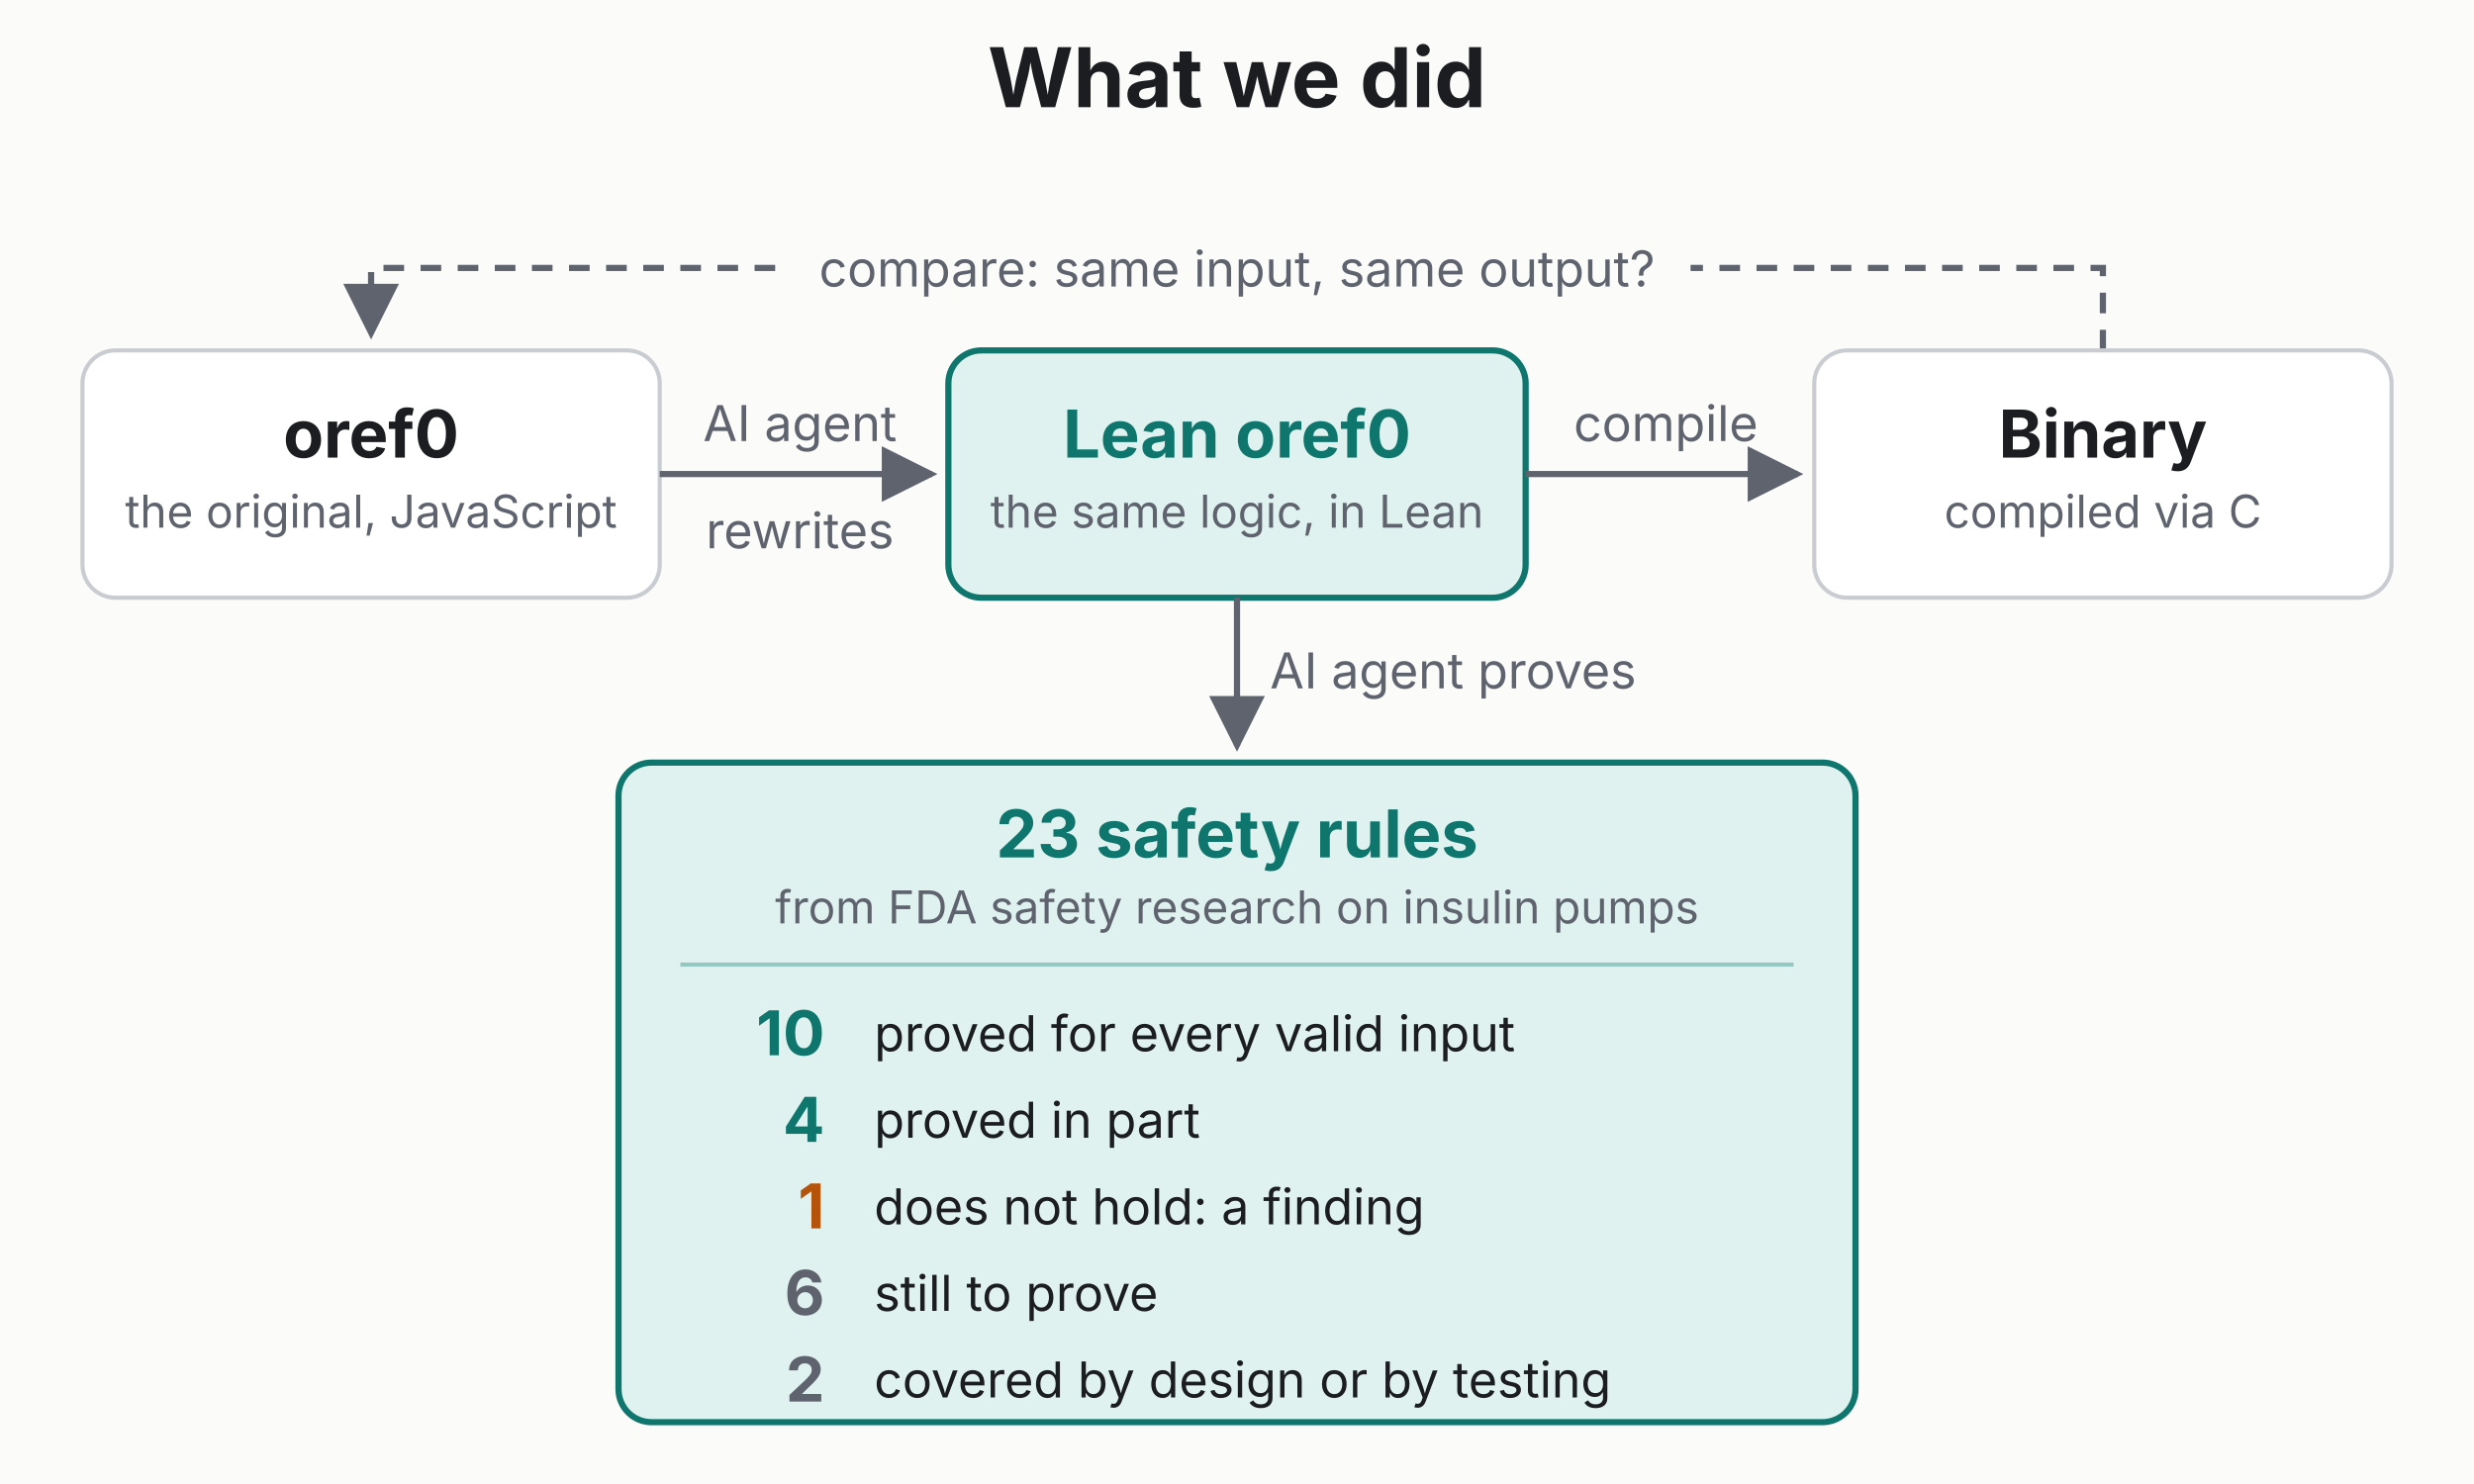
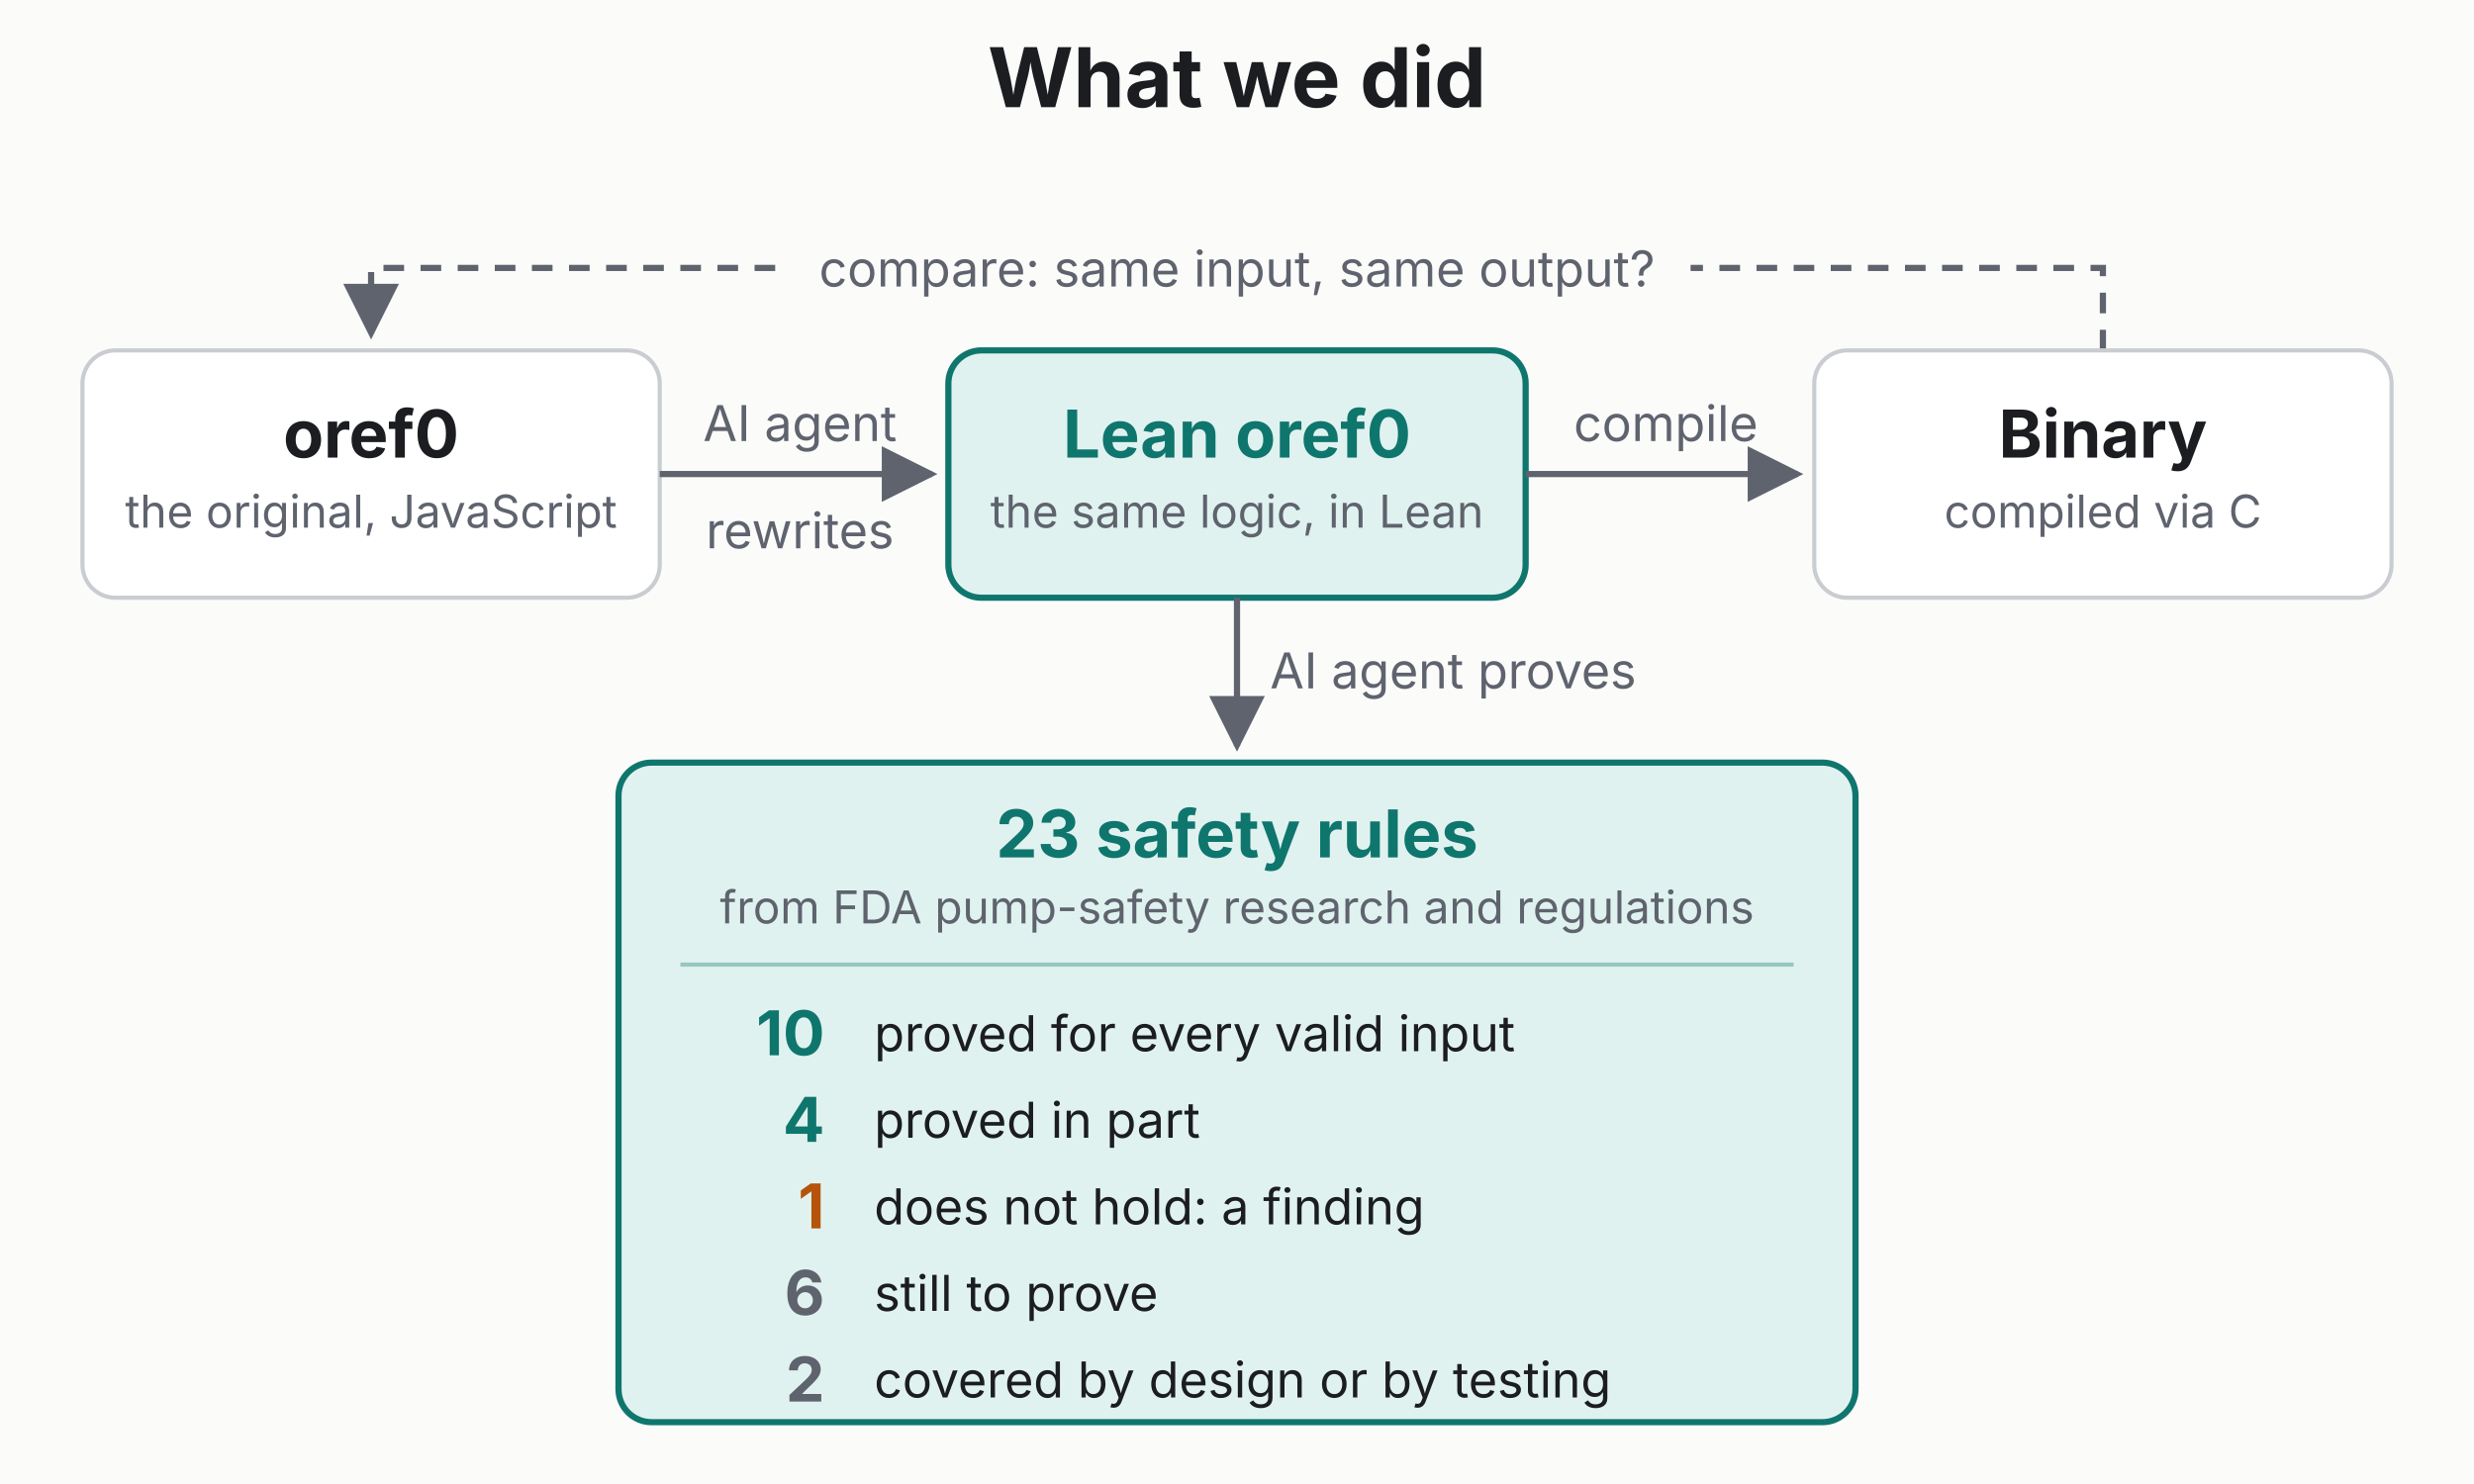
- <svg xmlns="http://www.w3.org/2000/svg" viewBox="0 0 1200 720" width="1200" height="720" role="img" aria-label="What we did. An AI agent rewrote oref0 from JavaScript into Lean, then compiled the Lean version into a binary, through C, and compared it with the original. On the Lean version it proved safety rules taken from FDA research: of 23 rules, 10 are proved for every input, 4 in part, 1 does not hold (a finding), 6 are still to prove and 2 are covered by design or testing.">
+ <svg xmlns="http://www.w3.org/2000/svg" viewBox="0 0 1200 720" width="1200" height="720" role="img" aria-label="What we did. An AI agent rewrote oref0 from JavaScript into Lean, then compiled the Lean version into a binary, through C, and compared it with the original. On the Lean version it proved safety rules adapted from FDA pump-safety research and regulations: of 23 rules, 10 are proved for every input, 4 in part, 1 does not hold (a finding), 6 are still to prove and 2 are covered by design or testing.">
  <defs>
    <marker id="head" viewBox="0 0 10 10" refX="9" refY="5" markerWidth="9" markerHeight="9" orient="auto-start-reverse">
      <path d="M0 0 L10 5 L0 10 z" fill="#5e636e" />
    </marker>
  </defs>
  <style>
    text { font-family: Inter, "Helvetica Neue", Arial, sans-serif; fill: #1b1d21; }
    .box { fill: #ffffff; stroke: #c9ccd1; stroke-width: 2; }
    .main { fill: #e0f2ef; stroke: #0f766e; stroke-width: 3; }
    .heading { font-size: 40px; font-weight: 700; }
    .title { font-size: 32px; font-weight: 700; }
    .sub { font-size: 22px; fill: #5e636e; }
    .label { font-size: 24px; fill: #5e636e; }
    .accent { fill: #0f766e; }
    .warn { fill: #b45309; }
    .num { font-size: 30px; font-weight: 700; }
    .item { font-size: 24px; }
    .line { stroke: #5e636e; stroke-width: 3; fill: none; }
    .dash { stroke-dasharray: 10 8; }
  </style>
  <rect id="bg" width="1200" height="720" fill="#fbfbfa" />
  <text class="heading" x="600" y="52" text-anchor="middle">What we did</text>
  <path class="line dash" d="M1020 170 V130 H180 V162" marker-end="url(#head)" />
  <rect x="380" y="112" width="440" height="36" fill="#fbfbfa" />
  <text class="label" x="600" y="139" text-anchor="middle">compare: same input, same output?</text>
  <rect class="box" x="40" y="170" width="280" height="120" rx="16" />
  <text class="title" x="180" y="222" text-anchor="middle">oref0</text>
  <text class="sub" x="180" y="256" text-anchor="middle">the original, JavaScript</text>
  <rect class="main" x="460" y="170" width="280" height="120" rx="16" />
  <text class="title accent" x="600" y="222" text-anchor="middle">Lean oref0</text>
  <text class="sub" x="600" y="256" text-anchor="middle">the same logic, in Lean</text>
  <rect class="box" x="880" y="170" width="280" height="120" rx="16" />
  <text class="title" x="1020" y="222" text-anchor="middle">Binary</text>
  <text class="sub" x="1020" y="256" text-anchor="middle">compiled via C</text>
  <path class="line" d="M320 230 H452" marker-end="url(#head)" />
  <text class="label" x="388" y="214" text-anchor="middle">AI agent</text>
  <text class="label" x="388" y="266" text-anchor="middle">rewrites</text>
  <path class="line" d="M740 230 H872" marker-end="url(#head)" />
  <text class="label" x="808" y="214" text-anchor="middle">compile</text>
  <path class="line" d="M600 290 V362" marker-end="url(#head)" />
  <text class="label" x="616" y="334">AI agent proves</text>
  <rect class="main" x="300" y="370" width="600" height="320" rx="16" />
  <text class="title accent" x="600" y="416" text-anchor="middle">23 safety rules</text>
-   <text class="sub" x="600" y="448" text-anchor="middle">from FDA safety research on insulin pumps</text>
+   <text class="sub" x="600" y="448" text-anchor="middle">from FDA pump-safety research and regulations</text>
  <line x1="330" y1="468" x2="870" y2="468" stroke="#0f766e" stroke-opacity="0.35" stroke-width="2" />
  <text class="num accent" x="400" y="512" text-anchor="end">10</text>
  <text class="item" x="424" y="510">proved for every valid input</text>
  <text class="num accent" x="400" y="554" text-anchor="end">4</text>
  <text class="item" x="424" y="552">proved in part</text>
  <text class="num warn" x="400" y="596" text-anchor="end">1</text>
  <text class="item" x="424" y="594">does not hold: a finding</text>
  <text class="num" x="400" y="638" text-anchor="end" style="fill:#5e636e">6</text>
  <text class="item" x="424" y="636">still to prove</text>
  <text class="num" x="400" y="680" text-anchor="end" style="fill:#5e636e">2</text>
  <text class="item" x="424" y="678">covered by design or by testing</text>
</svg>
